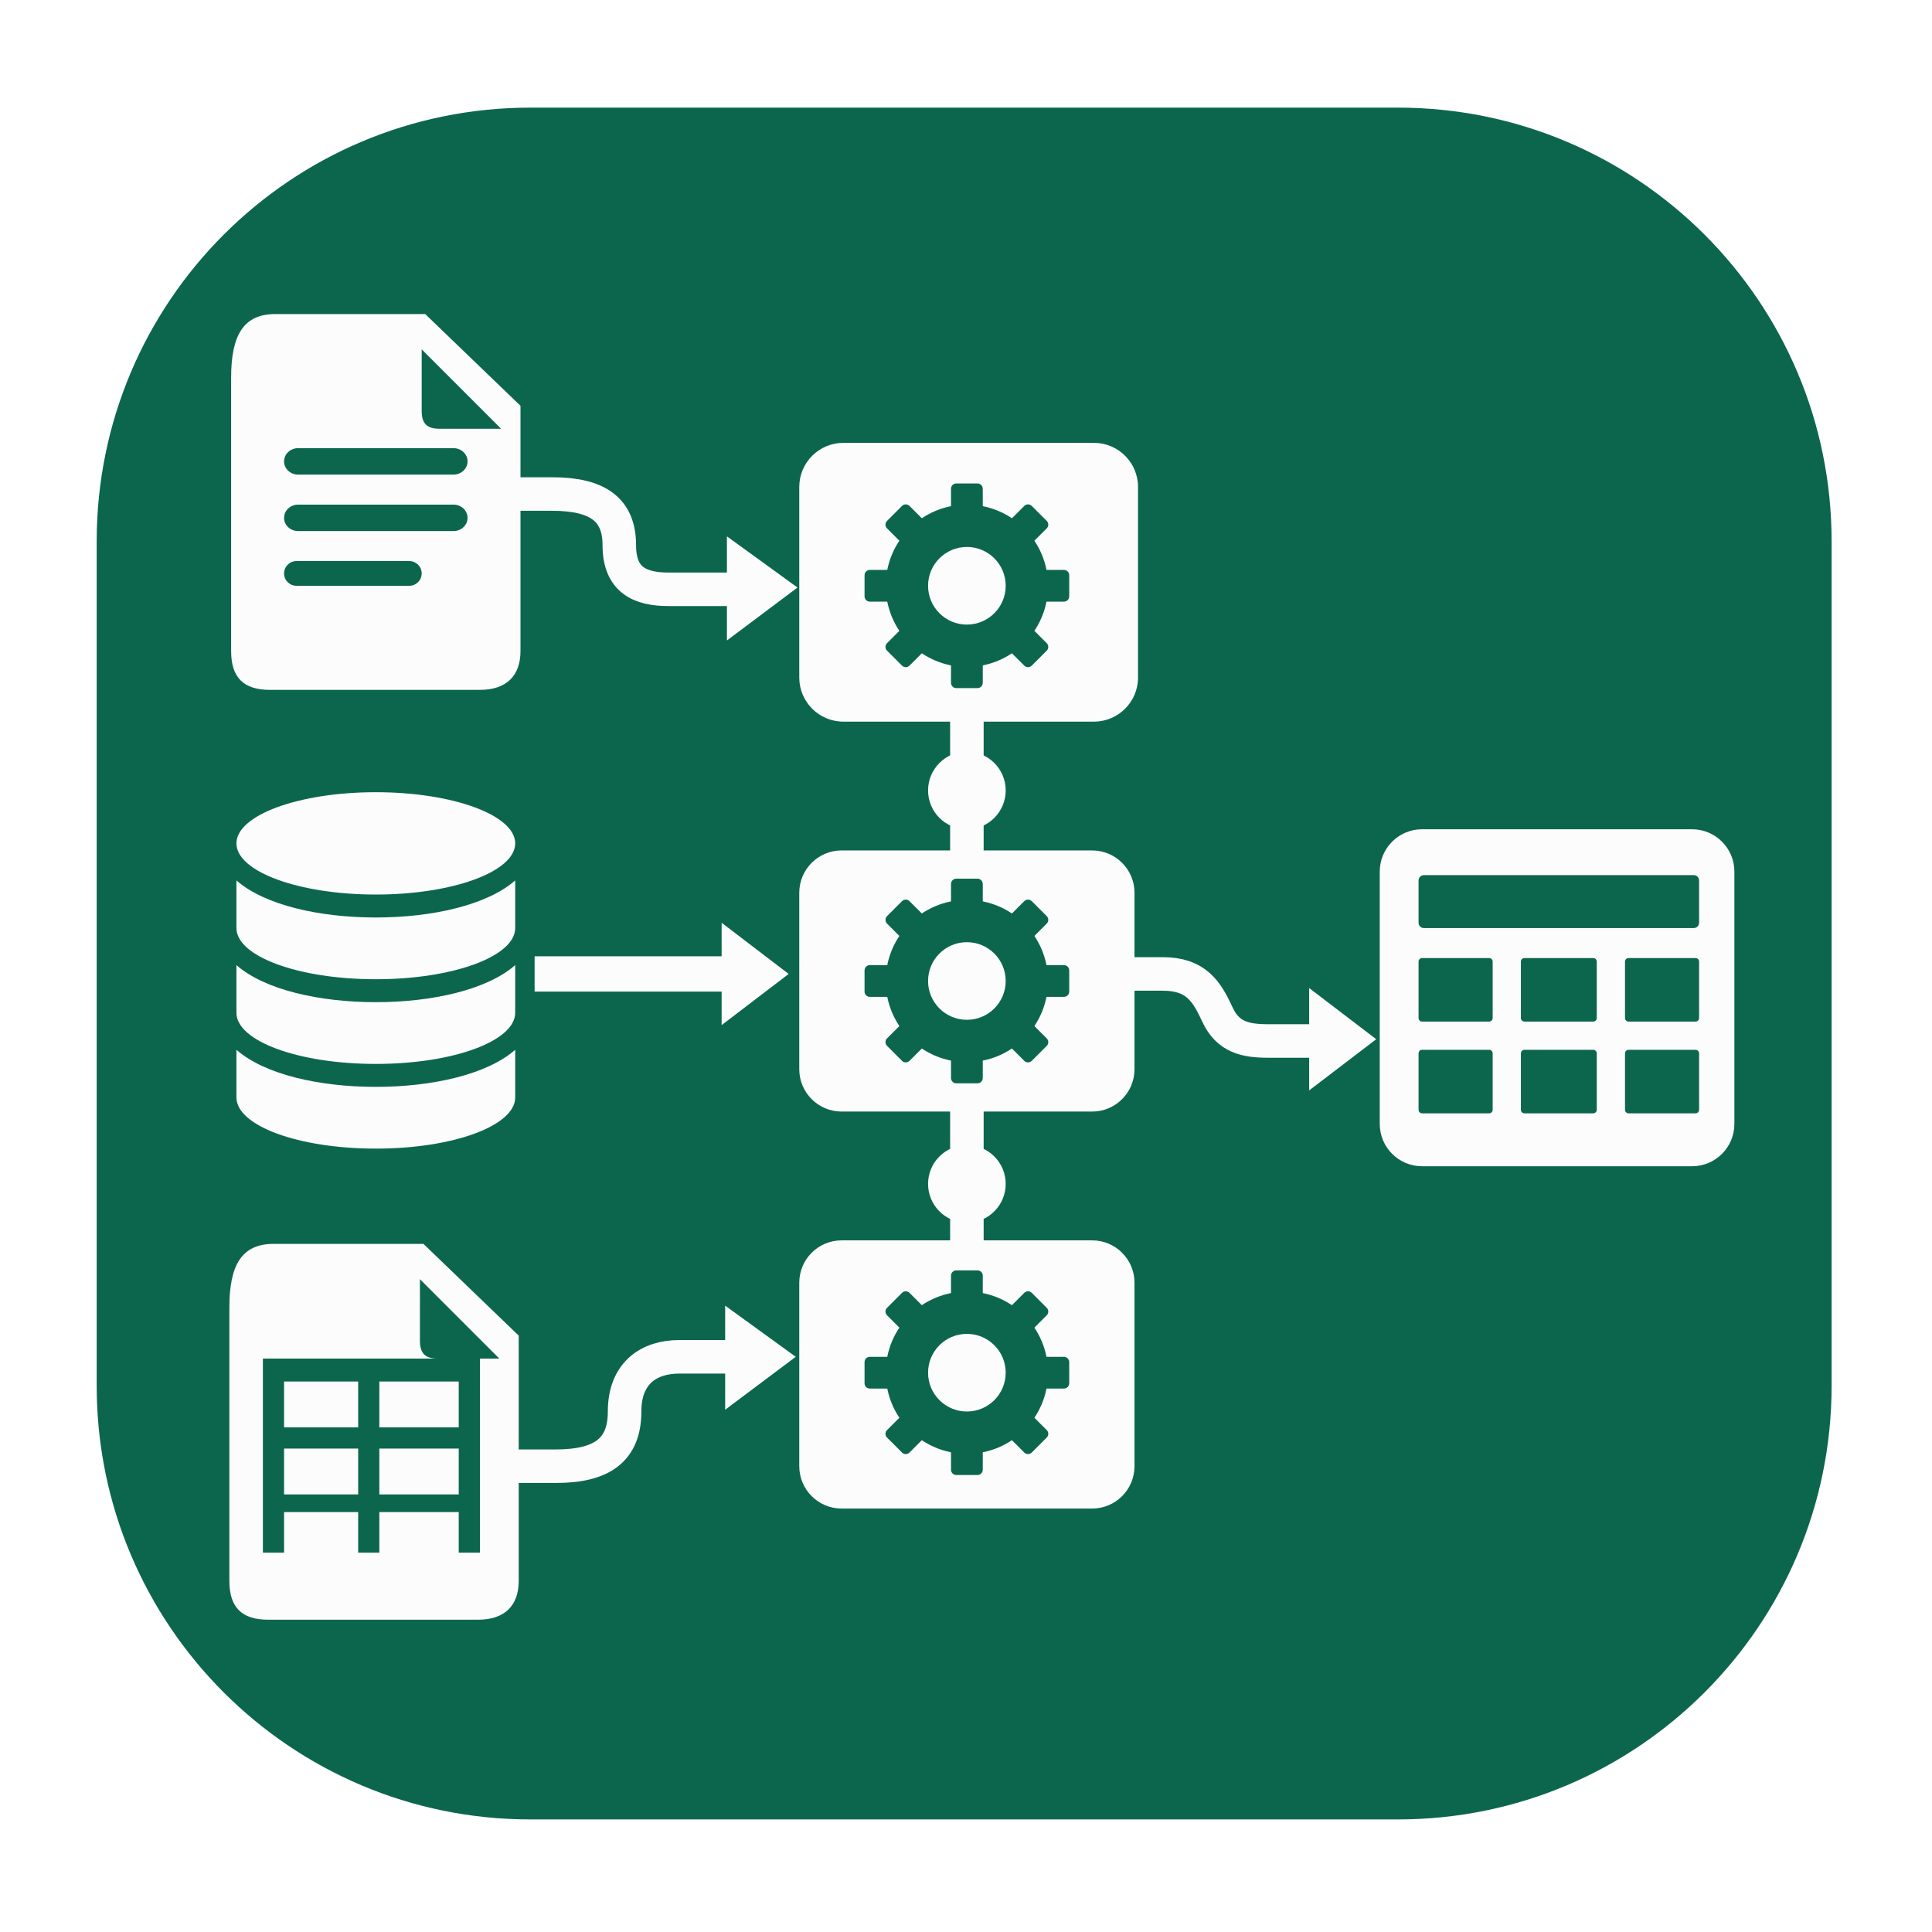
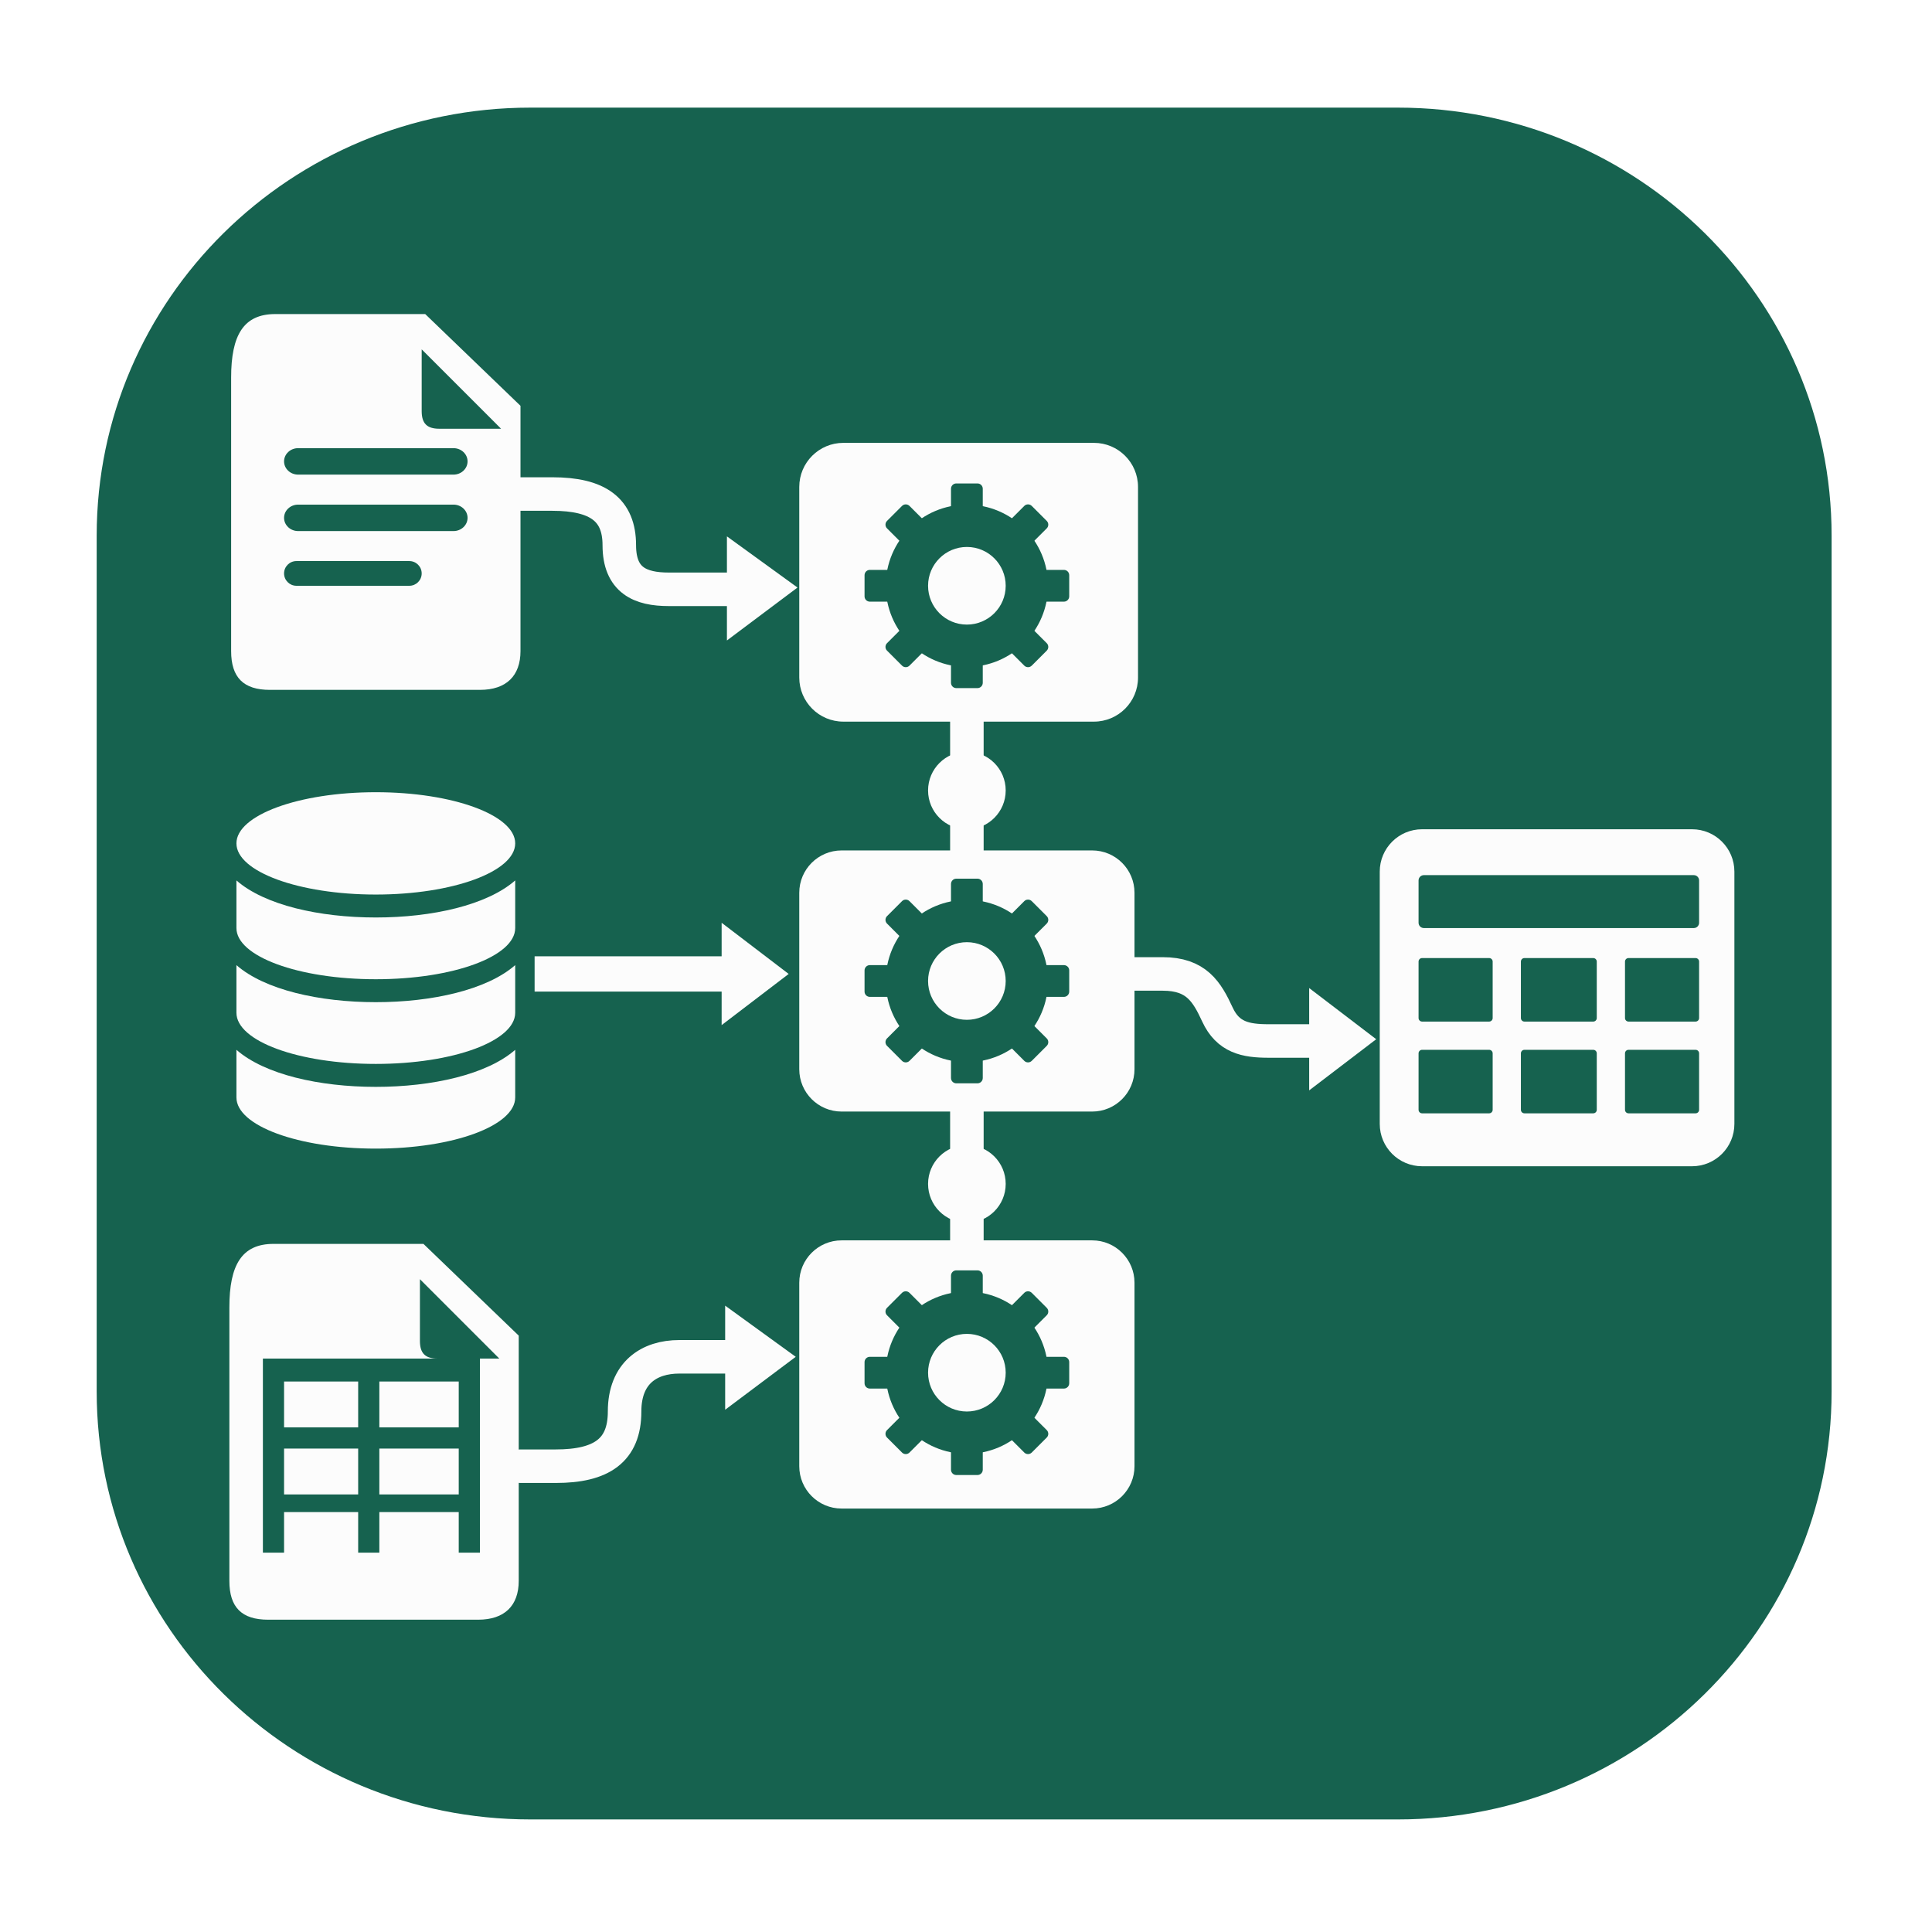
<svg xmlns="http://www.w3.org/2000/svg" viewBox="0 0 1095 1095">
-   <rect x="54.8" y="61" width="983.3" height="970.2" rx="245.8" fill="#0c664e" />
+   <rect x="54.8" y="61" width="983.3" height="970.2" ry="242.55" rx="245.825" fill="#16624f" />
  <defs>
    <g id="doc">
      <path d="M25 0h85l54 52v139c0 14-8 22-23 22H22C7 213 0 206 0 191V36C0 12 7 0 25 0Z" />
-       <path d="M108 20v35c0 7 3 10 10 10h35Z" fill="#0c664e" />
+       <path d="M108 20v35c0 7 3 10 10 10h35Z" fill="#16624f" />
    </g>
    <path id="band" d="M0 0v27c0 16 35 29 79 29s79-13 79-29V0c-16 14-47 21-79 21S16 14 0 0Z" />
    <rect id="tooth" x="-9" y="-58" width="18" height="27" rx="3" />
-     <g id="gear" fill="#0c664e">
+     <g id="gear" fill="#16624f">
      <circle r="46" />
      <use href="#tooth" />
      <use href="#tooth" transform="rotate(45)" />
      <use href="#tooth" transform="rotate(90)" />
      <use href="#tooth" transform="rotate(135)" />
      <use href="#tooth" transform="rotate(180)" />
      <use href="#tooth" transform="rotate(225)" />
      <use href="#tooth" transform="rotate(270)" />
      <use href="#tooth" transform="rotate(315)" />
      <circle r="22" fill="#fcfcfc" />
    </g>
  </defs>
  <g fill="#fcfcfc">
    <path d="M295 280h18c26 0 38 9 38 29s12 25 28 25h36" fill="none" stroke="#fcfcfc" stroke-width="19" stroke-linecap="round" stroke-linejoin="round" />
    <path d="M412 304l40 29-40 30Z" />
    <rect x="303" y="542" width="109" height="20" />
    <path d="M409 523l38 29-38 29Z" />
    <path d="M295 831h20c26 0 39-9 39-31s14-31 31-31h29" fill="none" stroke="#fcfcfc" stroke-width="19" stroke-linecap="round" />
    <path d="M411 740l40 29-40 30Z" />
    <path d="M642 552h17c19 0 25 10 31 23s16 15 29 15h27" fill="none" stroke="#fcfcfc" stroke-width="19" stroke-linecap="round" />
    <path d="M742 560l38 29-38 29Z" />
    <path d="M548 408v76M548 629v76" fill="none" stroke="#fcfcfc" stroke-width="19" />
    <circle cx="548" cy="448" r="22" />
    <circle cx="548" cy="671" r="22" />
    <use href="#doc" x="131" y="178" />
    <use href="#doc" x="130" y="705" />
    <ellipse cx="213" cy="478" rx="79" ry="29" />
    <use href="#band" x="134" y="499" />
    <use href="#band" x="134" y="547" />
    <use href="#band" x="134" y="595" />
    <rect x="453" y="251" width="192" height="158" rx="25" />
    <rect x="453" y="482" width="190" height="148" rx="24" />
    <rect x="453" y="703" width="190" height="152" rx="24" />
    <rect x="782" y="470" width="201" height="191" rx="24" />
  </g>
-   <g fill="#0c664e">
+   <g fill="#16624f">
    <rect x="161" y="254" width="104" height="15" rx="8" />
    <rect x="161" y="286" width="104" height="15" rx="8" />
    <rect x="161" y="318" width="78" height="14" rx="7" />
    <path d="M149 770h123v110h-12v-23h-45v23h-12v-23h-42v23h-12Zm12 13v26h42v-26Zm54 0v26h45v-26Zm-54 38v26h42v-26Zm54 0v26h45v-26Z" fill-rule="evenodd" />
    <use href="#gear" x="548" y="332" />
    <use href="#gear" x="548" y="556" />
    <use href="#gear" x="548" y="778" />
    <rect x="804" y="496" width="159" height="30" rx="3" />
    <rect x="804" y="543" width="42" height="36" rx="2" />
    <rect x="862" y="543" width="43" height="36" rx="2" />
    <rect x="921" y="543" width="42" height="36" rx="2" />
    <rect x="804" y="595" width="42" height="36" rx="2" />
    <rect x="862" y="595" width="43" height="36" rx="2" />
    <rect x="921" y="595" width="42" height="36" rx="2" />
  </g>
</svg>
